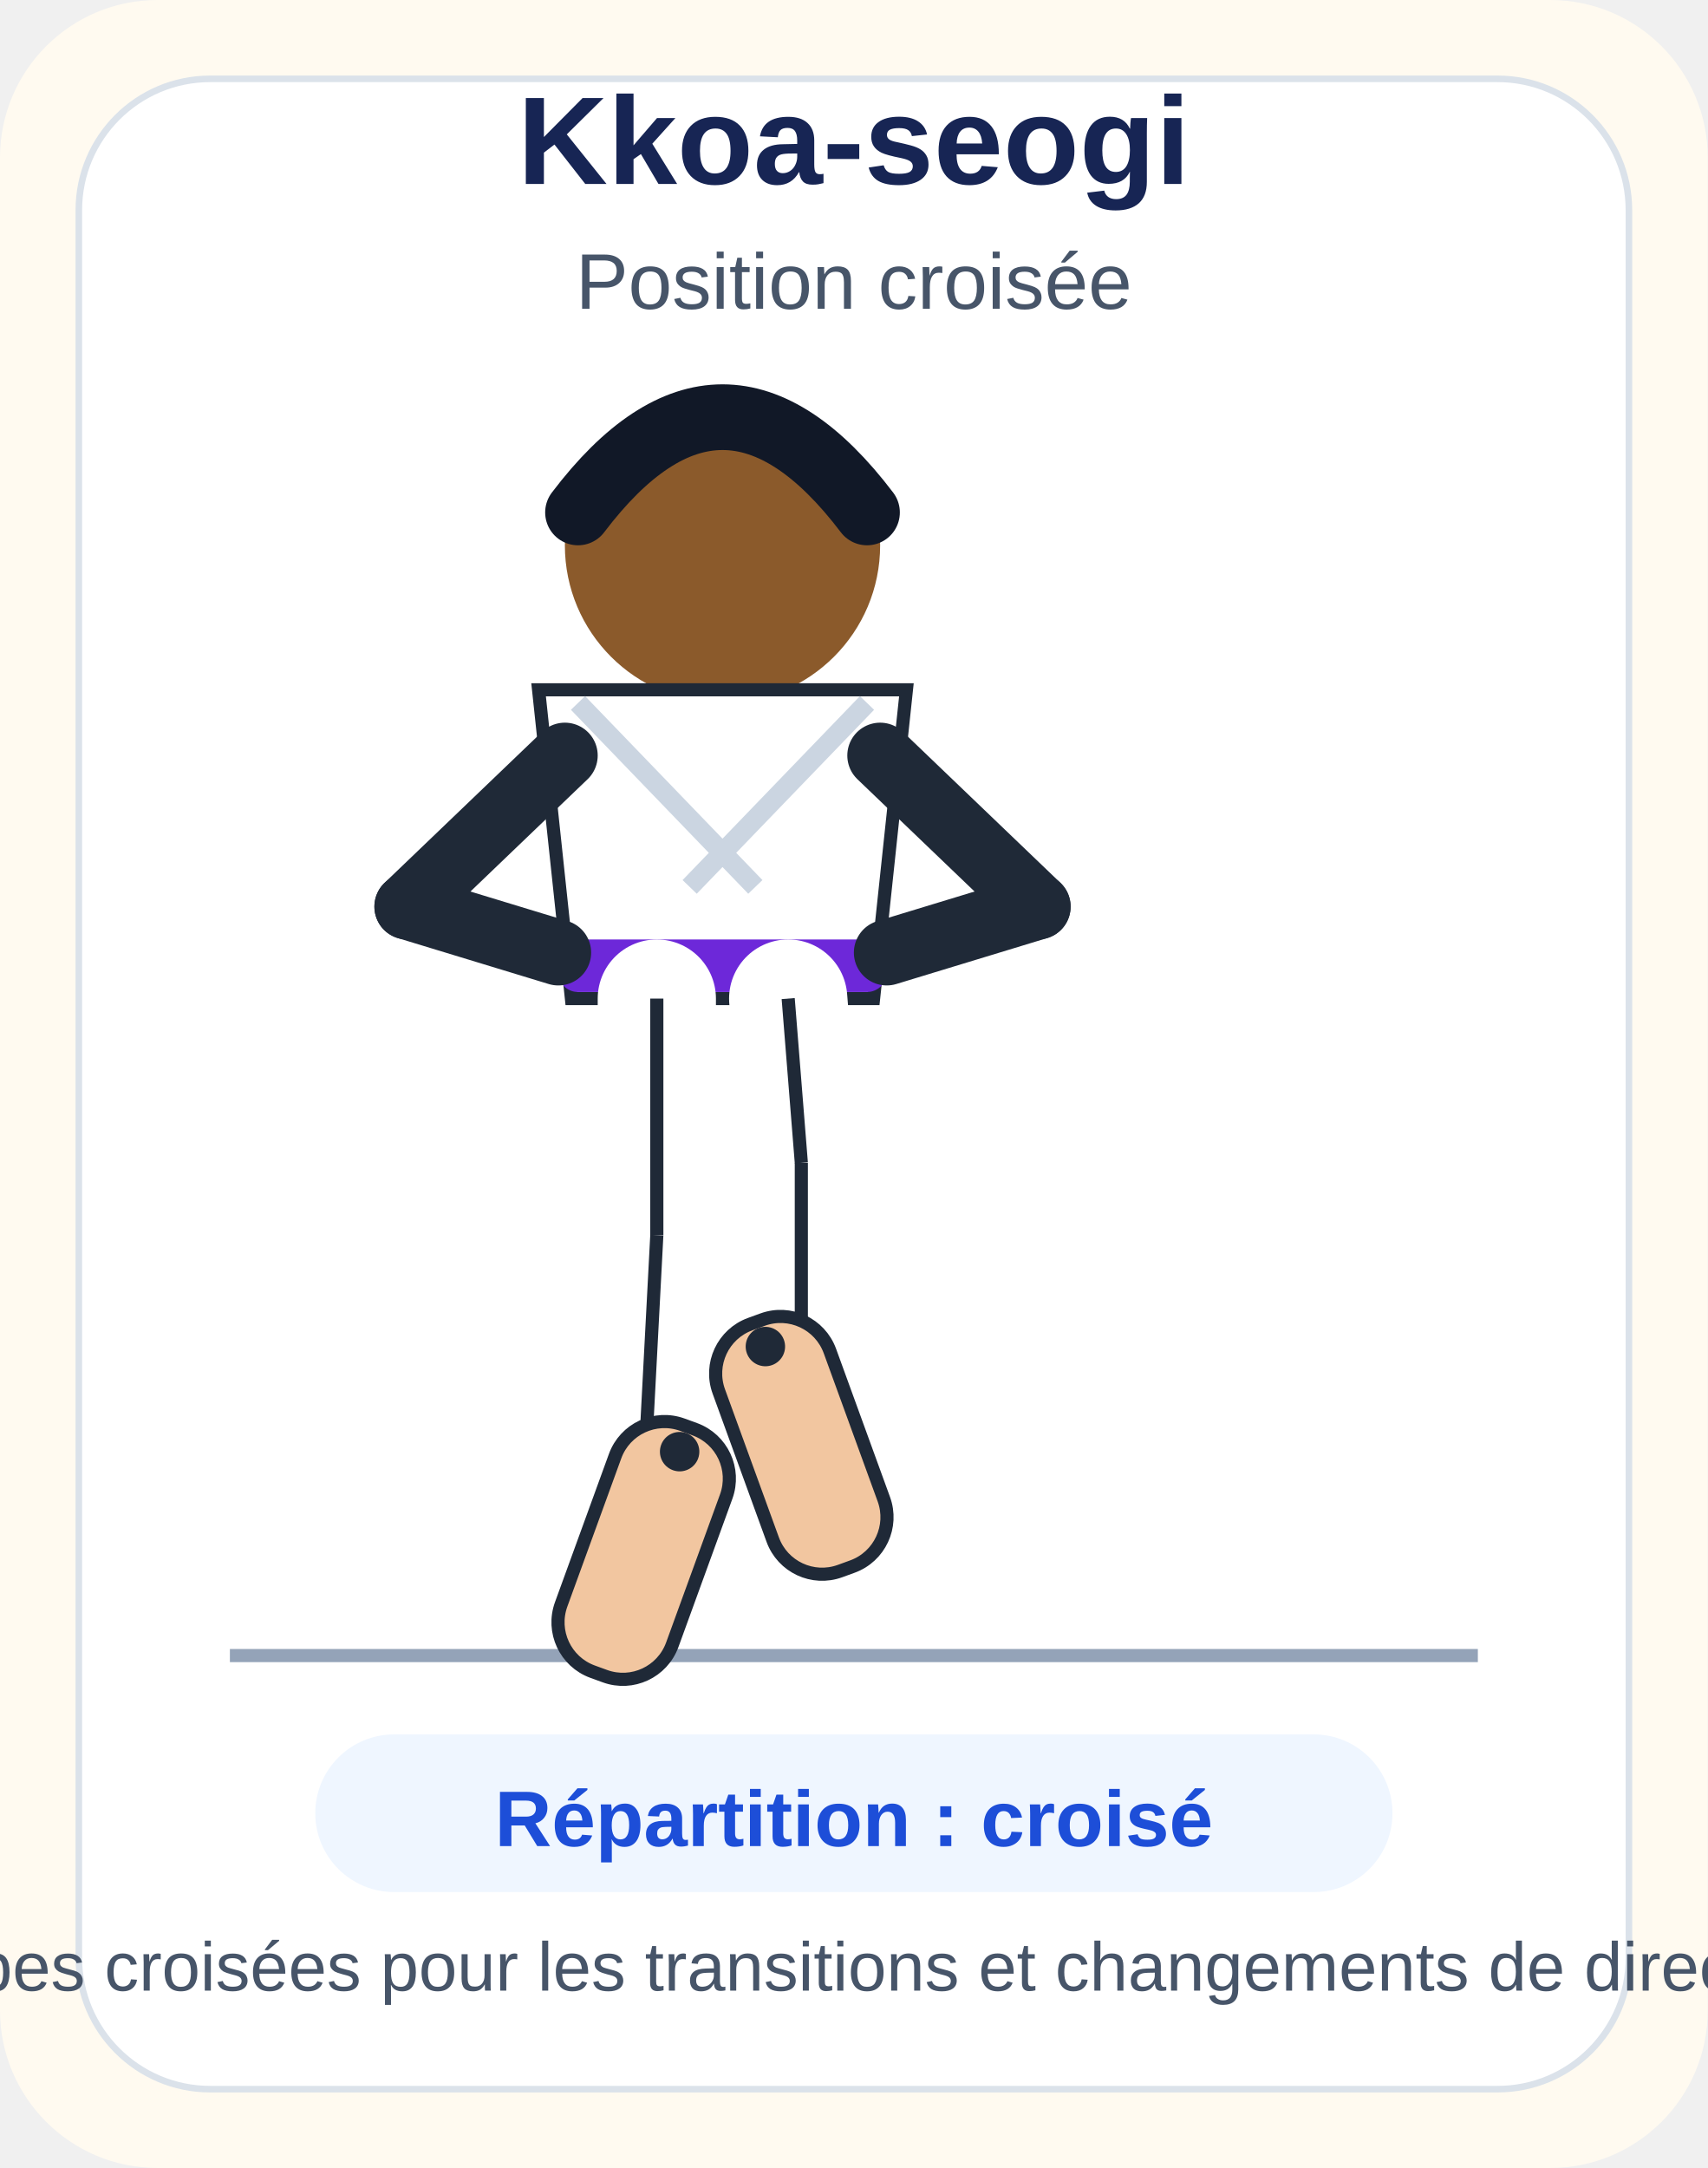
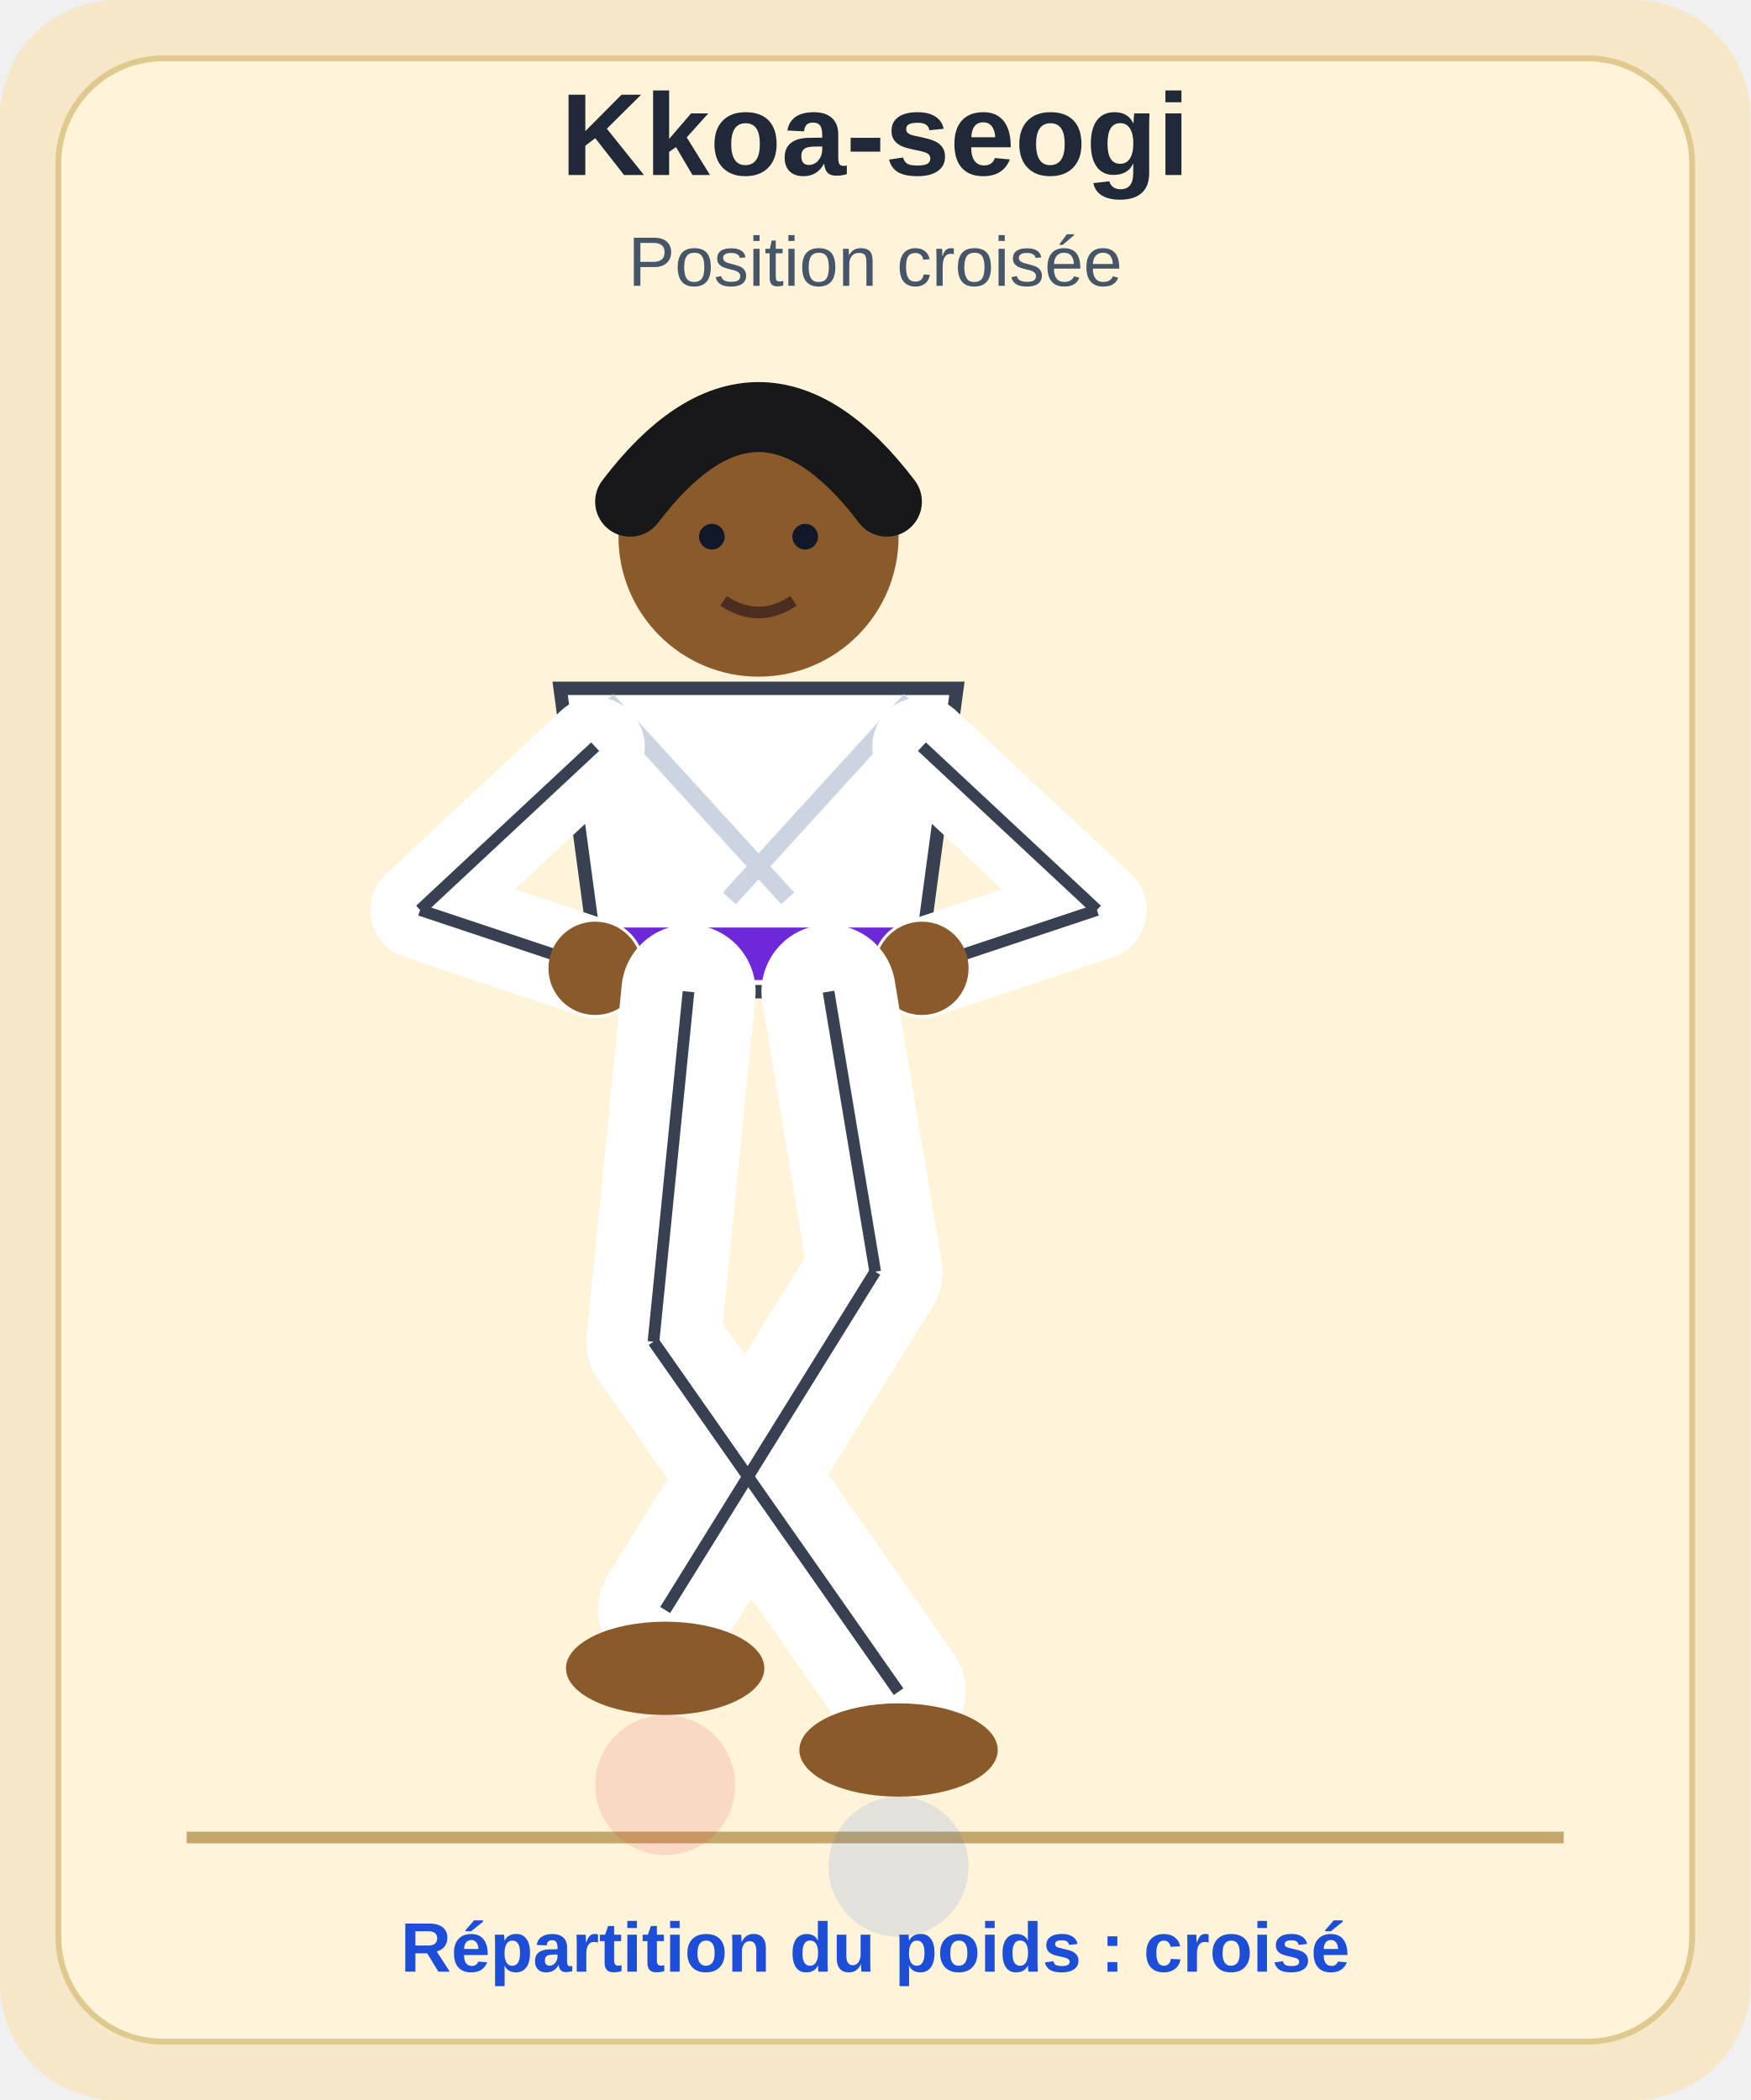
- <svg xmlns="http://www.w3.org/2000/svg" width="260" height="330" viewBox="0 0 260 330">
-   <rect width="260" height="330" rx="24" fill="#fffaf0" />
-   <rect x="12" y="12" width="236" height="306" rx="20" fill="#ffffff" stroke="#dbe2ea" />
-   <line x1="35" y1="252" x2="225" y2="252" stroke="#94a3b8" stroke-width="2" />
-   <text x="130" y="28" font-family="Arial,sans-serif" font-size="19" font-weight="700" text-anchor="middle" fill="#172554">Kkoa-seogi</text>
-   <text x="130" y="47" font-family="Arial,sans-serif" font-size="12" text-anchor="middle" fill="#475569">Position croisée</text>
-   <circle cx="110" cy="83" r="24" fill="#8b5a2b" />
-   <path d="M88 78 Q110 49 132 78" stroke="#111827" stroke-width="10" fill="none" stroke-linecap="round" />
-   <path d="M82 105 L138 105 L133 152 L87 152 Z" fill="#ffffff" stroke="#1f2937" stroke-width="2" />
-   <path d="M88 107 L115 135 M132 107 L105 135" stroke="#cbd5e1" stroke-width="3" />
-   <rect x="85" y="143" width="50" height="8" rx="3" fill="#6d28d9" />
-   <line x1="86" y1="115" x2="62" y2="138" stroke="#1f2937" stroke-width="10" stroke-linecap="round" />
-   <line x1="62" y1="138" x2="85" y2="145" stroke="#1f2937" stroke-width="10" stroke-linecap="round" />
-   <line x1="134" y1="115" x2="158" y2="138" stroke="#1f2937" stroke-width="10" stroke-linecap="round" />
-   <line x1="158" y1="138" x2="135" y2="145" stroke="#1f2937" stroke-width="10" stroke-linecap="round" />
-   <line x1="100" y1="152" x2="100" y2="188" stroke="#ffffff" stroke-width="18" stroke-linecap="round" />
-   <line x1="100" y1="188" x2="98" y2="226" stroke="#ffffff" stroke-width="18" stroke-linecap="round" />
-   <line x1="120" y1="152" x2="122" y2="177" stroke="#ffffff" stroke-width="18" stroke-linecap="round" />
-   <line x1="122" y1="177" x2="122" y2="210" stroke="#ffffff" stroke-width="18" stroke-linecap="round" />
-   <line x1="100" y1="152" x2="100" y2="188" stroke="#1f2937" stroke-width="2" />
-   <line x1="100" y1="188" x2="98" y2="226" stroke="#1f2937" stroke-width="2" />
-   <line x1="120" y1="152" x2="122" y2="177" stroke="#1f2937" stroke-width="2" />
-   <line x1="122" y1="177" x2="122" y2="210" stroke="#1f2937" stroke-width="2" />
-   <g transform="translate(98,236) rotate(20)">
-     <rect x="-9" y="-20" width="18" height="40" rx="8" fill="#f2c6a0" stroke="#1f2937" stroke-width="2" />
-     <circle cx="0" cy="-16" r="3" fill="#1f2937" />
-   </g>
-   <g transform="translate(122,220) rotate(-20)">
-     <rect x="-9" y="-20" width="18" height="40" rx="8" fill="#f2c6a0" stroke="#1f2937" stroke-width="2" />
-     <circle cx="0" cy="-16" r="3" fill="#1f2937" />
-   </g>
-   <rect x="48" y="264" width="164" height="24" rx="12" fill="#eff6ff" />
-   <text x="130" y="281" font-family="Arial,sans-serif" font-size="12" font-weight="700" text-anchor="middle" fill="#1d4ed8">Répartition : croisé</text>
-   <text x="130" y="303" font-family="Arial,sans-serif" font-size="10.5" text-anchor="middle" fill="#475569">Jambes croisées pour les transitions et changements de direction.</text>
+ <svg xmlns="http://www.w3.org/2000/svg" width="300" height="360" viewBox="0 0 300 360">
+   <rect width="300" height="360" rx="20" fill="#f6e7c9" />
+   <rect x="10" y="10" width="280" height="340" rx="18" fill="#fff4d9" stroke="#e0c98f" />
+   <text x="150" y="30" text-anchor="middle" font-family="Arial,sans-serif" font-size="20" font-weight="700" fill="#1f2937">Kkoa-seogi</text>
+   <text x="150" y="49" text-anchor="middle" font-family="Arial,sans-serif" font-size="12" fill="#475569">Position croisée</text>
+   <line x1="32" y1="315" x2="268" y2="315" stroke="#c4a76b" stroke-width="2" />
+   <circle cx="130" cy="92" r="24" fill="#8b5a2b" />
+   <path d="M108 86 Q130 57 152 86" stroke="#18181b" stroke-width="12" fill="none" stroke-linecap="round" />
+   <circle cx="122" cy="92" r="2.2" fill="#111827" />
+   <circle cx="138" cy="92" r="2.2" fill="#111827" />
+   <path d="M124 103 Q130 107 136 103" stroke="#4b2e20" stroke-width="2" fill="none" />
+   <path d="M96 118 L164 118 L157 170 L103 170 Z" fill="#ffffff" stroke="#374151" stroke-width="2.3" />
+   <path d="M104 120 L135 154 M156 120 L125 154" stroke="#cbd5e1" stroke-width="3" />
+   <rect x="100" y="159" width="60" height="9" rx="3" fill="#6d28d9" />
+   <line x1="102" y1="128" x2="72" y2="156" stroke="#ffffff" stroke-width="17" stroke-linecap="round" />
+   <line x1="72" y1="156" x2="102" y2="166" stroke="#ffffff" stroke-width="17" stroke-linecap="round" />
+   <line x1="158" y1="128" x2="188" y2="156" stroke="#ffffff" stroke-width="17" stroke-linecap="round" />
+   <line x1="188" y1="156" x2="158" y2="166" stroke="#ffffff" stroke-width="17" stroke-linecap="round" />
+   <line x1="102" y1="128" x2="72" y2="156" stroke="#374151" stroke-width="2" />
+   <line x1="72" y1="156" x2="102" y2="166" stroke="#374151" stroke-width="2" />
+   <line x1="158" y1="128" x2="188" y2="156" stroke="#374151" stroke-width="2" />
+   <line x1="188" y1="156" x2="158" y2="166" stroke="#374151" stroke-width="2" />
+   <circle cx="102" cy="166" r="8" fill="#8b5a2b" />
+   <circle cx="158" cy="166" r="8" fill="#8b5a2b" />
+   <line x1="118" y1="170" x2="112" y2="230" stroke="#ffffff" stroke-width="23" stroke-linecap="round" />
+   <line x1="112" y1="230" x2="154" y2="290" stroke="#ffffff" stroke-width="23" stroke-linecap="round" />
+   <line x1="142" y1="170" x2="150" y2="218" stroke="#ffffff" stroke-width="23" stroke-linecap="round" />
+   <line x1="150" y1="218" x2="114" y2="276" stroke="#ffffff" stroke-width="23" stroke-linecap="round" />
+   <line x1="118" y1="170" x2="112" y2="230" stroke="#374151" stroke-width="2" />
+   <line x1="112" y1="230" x2="154" y2="290" stroke="#374151" stroke-width="2" />
+   <line x1="142" y1="170" x2="150" y2="218" stroke="#374151" stroke-width="2" />
+   <line x1="150" y1="218" x2="114" y2="276" stroke="#374151" stroke-width="2" />
+   <ellipse cx="154" cy="300" rx="17" ry="8" fill="#8b5a2b" />
+   <ellipse cx="114" cy="286" rx="17" ry="8" fill="#8b5a2b" />
+   <circle cx="154" cy="320" r="12" fill="#2563eb" opacity=".13" />
+   <circle cx="114" cy="306" r="12" fill="#dc2626" opacity=".13" />
+   <text x="150" y="338" text-anchor="middle" font-family="Arial,sans-serif" font-size="12" font-weight="700" fill="#1d4ed8">Répartition du poids : croisé</text>
</svg>
